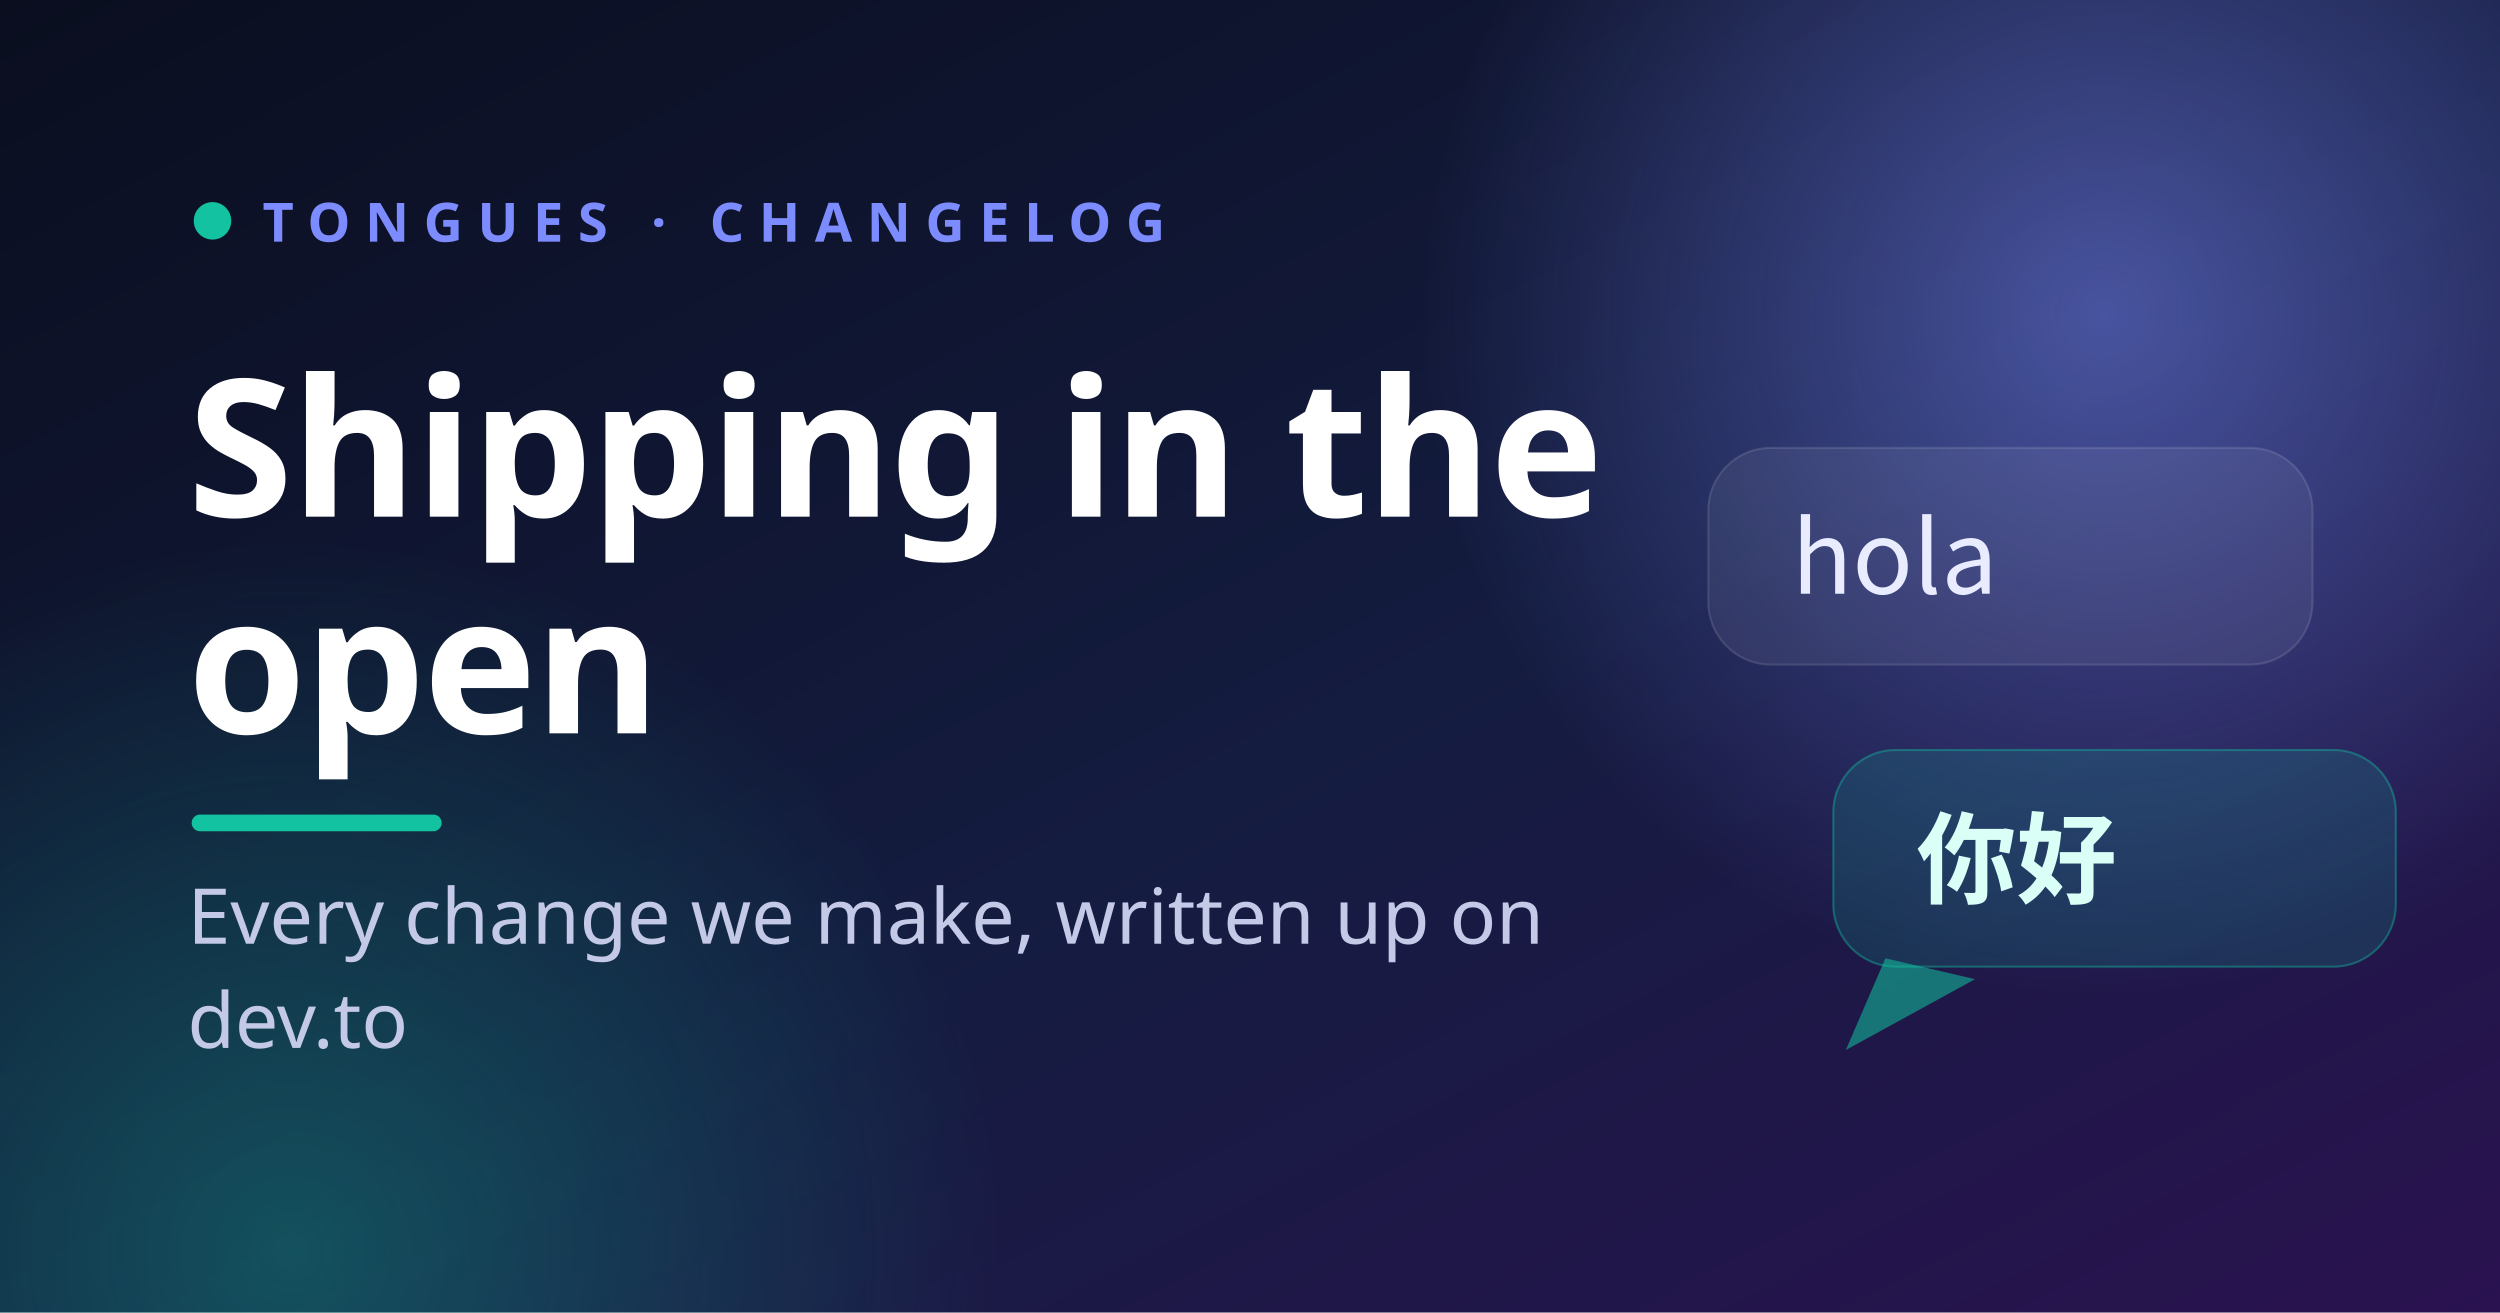
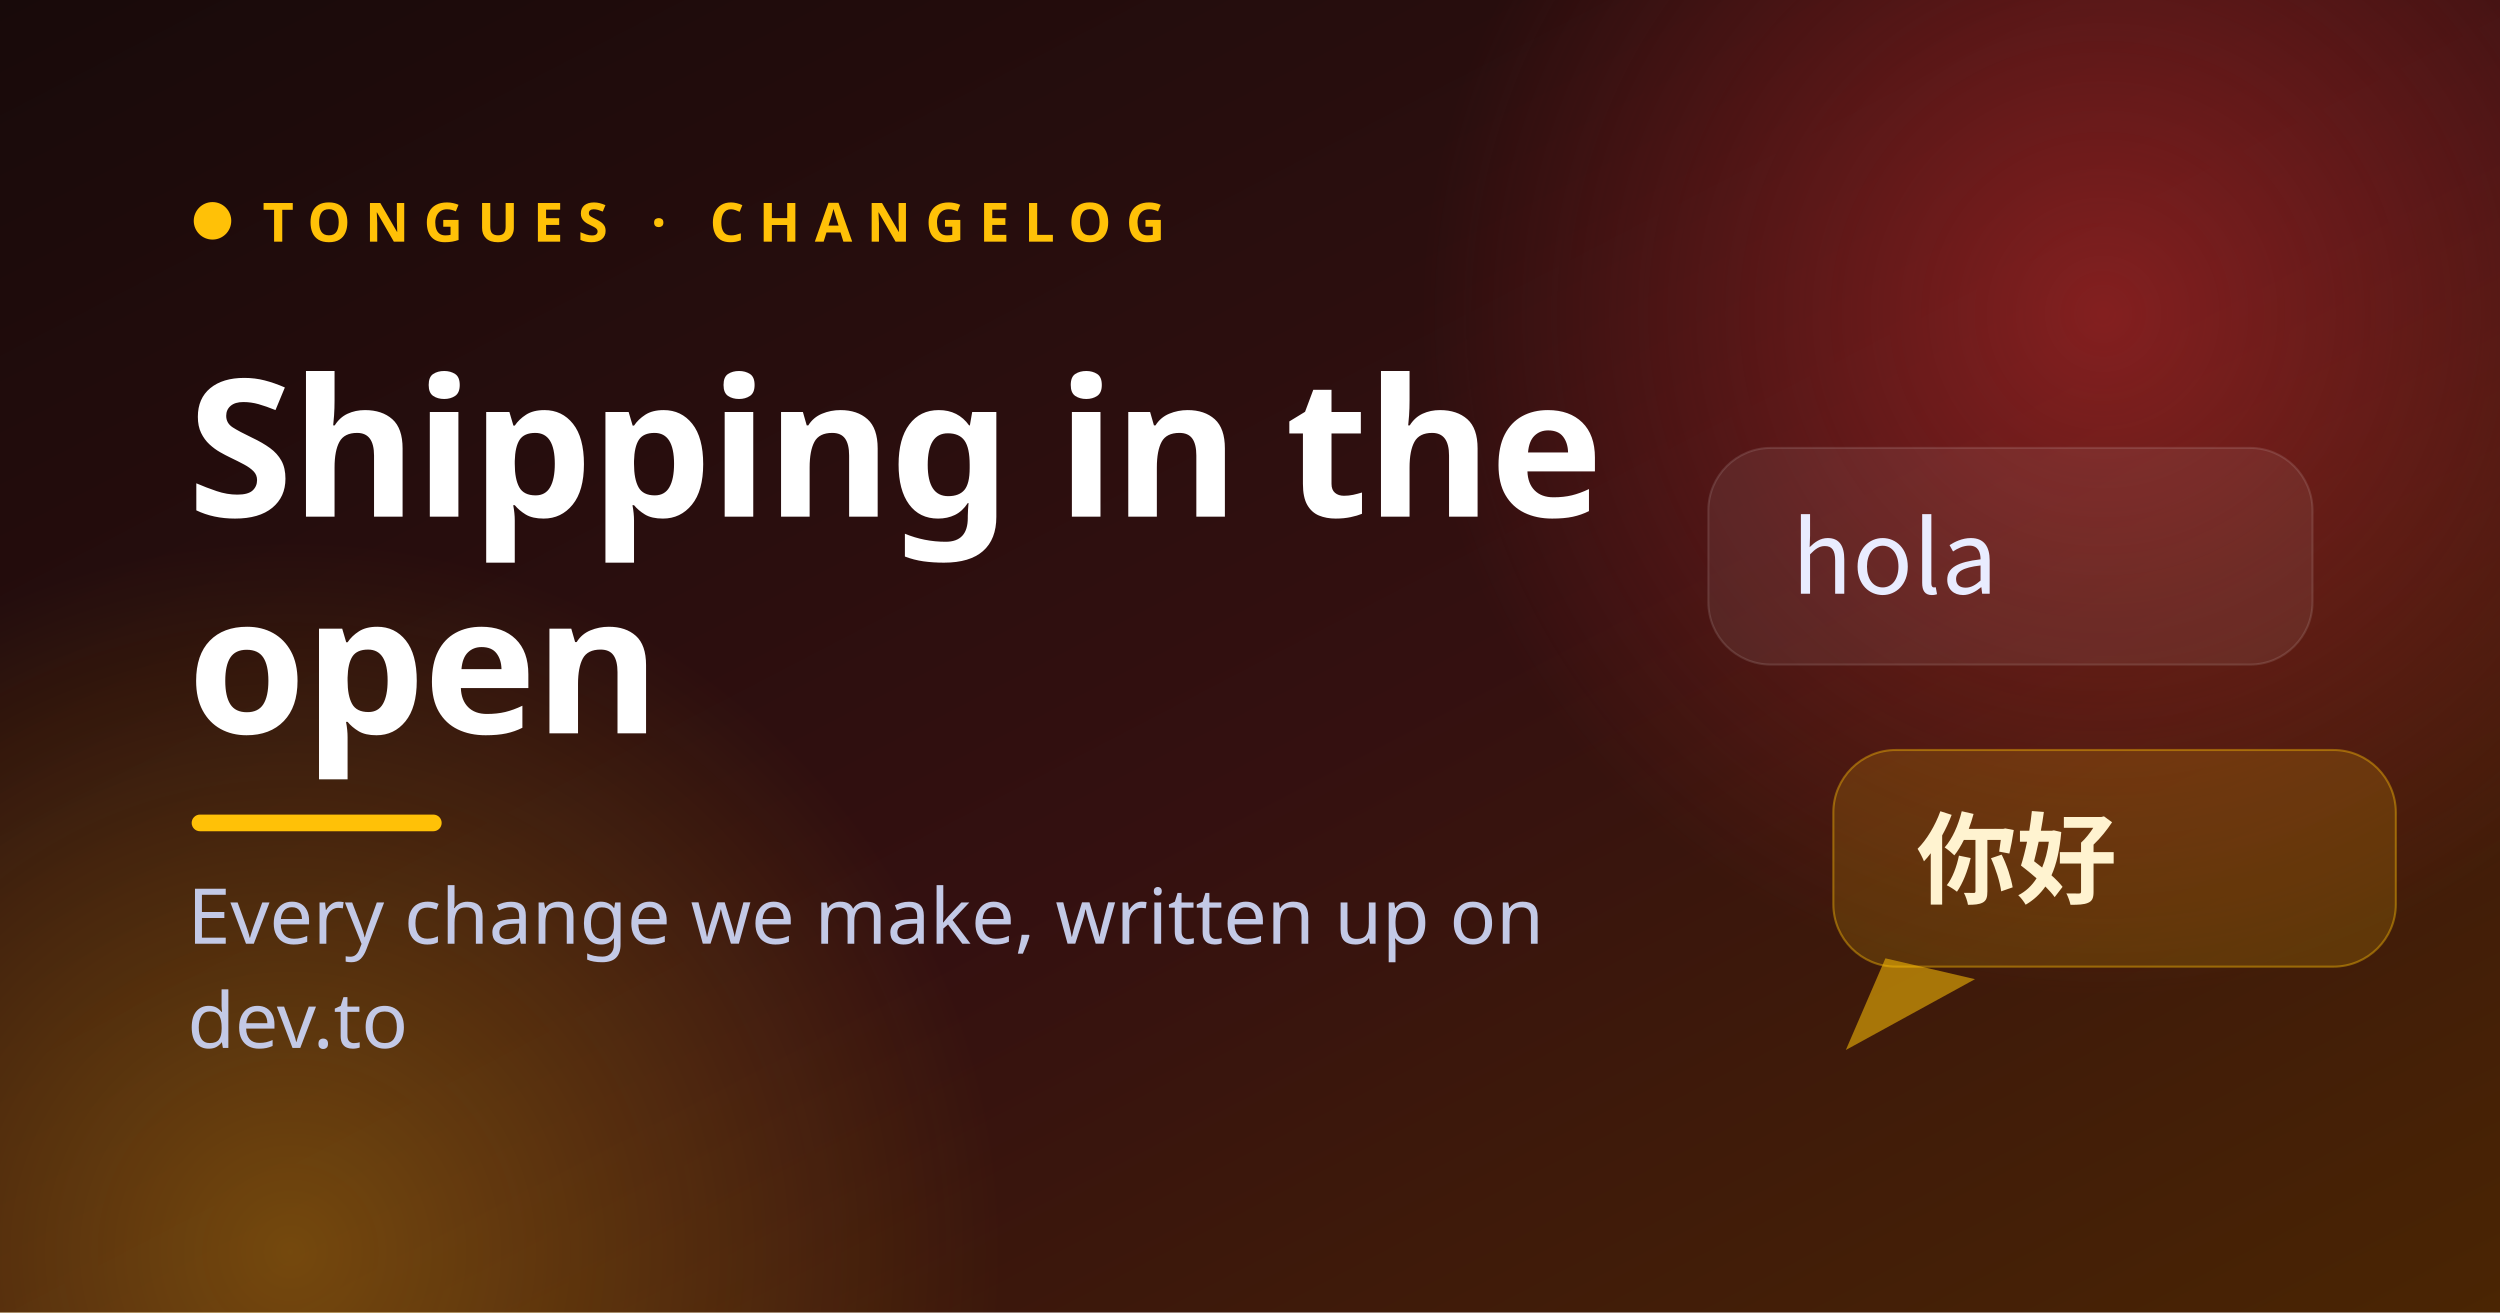
<svg xmlns="http://www.w3.org/2000/svg" width="1200" height="630" viewBox="0 0 1200 630">
  <defs>
    <linearGradient id="bg" x1="0%" y1="0%" x2="100%" y2="100%">
-       <stop offset="0%" stop-color="#0a0e1f" />
-       <stop offset="55%" stop-color="#141c40" />
-       <stop offset="100%" stop-color="#2a1250" />
+       <stop offset="0%" stop-color="#180a0a" />
+       <stop offset="55%" stop-color="#341010" />
+       <stop offset="100%" stop-color="#4a2503" />
    </linearGradient>
    <radialGradient id="glow" cx="50%" cy="50%" r="50%">
-       <stop offset="0%" stop-color="#7c8cff" stop-opacity="0.5" />
-       <stop offset="100%" stop-color="#7c8cff" stop-opacity="0" />
+       <stop offset="0%" stop-color="#d32f2f" stop-opacity="0.5" />
+       <stop offset="100%" stop-color="#d32f2f" stop-opacity="0" />
    </radialGradient>
    <radialGradient id="glow2" cx="50%" cy="50%" r="50%">
-       <stop offset="0%" stop-color="#12c2a0" stop-opacity="0.32" />
-       <stop offset="100%" stop-color="#12c2a0" stop-opacity="0" />
+       <stop offset="0%" stop-color="#ffc107" stop-opacity="0.32" />
+       <stop offset="100%" stop-color="#ffc107" stop-opacity="0" />
    </radialGradient>
  </defs>
  <rect width="1200" height="630" fill="url(#bg)" />
  <circle cx="1010" cy="150" r="330" fill="url(#glow)" />
  <circle cx="140" cy="600" r="340" fill="url(#glow2)" />
  <g>
    <rect x="820" y="215" width="290" height="104" rx="30" fill="#ffffff" fill-opacity="0.07" stroke="#ffffff" stroke-opacity="0.12" />
    <text x="860" y="285" font-family="Noto Sans CJK SC, Noto Sans, sans-serif" font-size="48" font-weight="500" fill="#e9ecff">hola</text>
-     <rect x="880" y="360" width="270" height="104" rx="30" fill="#12c2a0" fill-opacity="0.16" stroke="#12c2a0" stroke-opacity="0.4" />
-     <text x="920" y="430" font-family="Noto Sans CJK SC, Noto Sans, sans-serif" font-size="48" font-weight="600" fill="#d9fff7">你好</text>
-     <path d="M905 460 L886 504 L948 470 Z" fill="#12c2a0" fill-opacity="0.55" />
+     <rect x="880" y="360" width="270" height="104" rx="30" fill="#ffc107" fill-opacity="0.16" stroke="#ffc107" stroke-opacity="0.4" />
+     <text x="920" y="430" font-family="Noto Sans CJK SC, Noto Sans, sans-serif" font-size="48" font-weight="600" fill="#fff3d0">你好</text>
+     <path d="M905 460 L886 504 L948 470 Z" fill="#ffc107" fill-opacity="0.55" />
  </g>
-   <circle cx="102" cy="106" r="9" fill="#12c2a0" />
-   <text x="126" y="116" font-family="Noto Sans, Liberation Sans, DejaVu Sans, sans-serif" font-size="26" font-weight="700" letter-spacing="7" fill="#7c8cff">TONGUES · CHANGELOG</text>
+   <circle cx="102" cy="106" r="9" fill="#ffc107" />
+   <text x="126" y="116" font-family="Noto Sans, Liberation Sans, DejaVu Sans, sans-serif" font-size="26" font-weight="700" letter-spacing="7" fill="#ffc107">TONGUES · CHANGELOG</text>
  <text x="90" y="248" font-family="Noto Sans, Liberation Sans, DejaVu Sans, sans-serif" font-size="92" font-weight="800" fill="#ffffff" letter-spacing="-1">Shipping in the</text>
  <text x="90" y="352" font-family="Noto Sans, Liberation Sans, DejaVu Sans, sans-serif" font-size="92" font-weight="800" fill="#ffffff" letter-spacing="-1">open</text>
-   <rect x="92" y="391" width="120" height="8" rx="4" fill="#12c2a0" />
+   <rect x="92" y="391" width="120" height="8" rx="4" fill="#ffc107" />
  <text x="90" y="453" font-family="Noto Sans, Liberation Sans, DejaVu Sans, sans-serif" font-size="37" font-weight="400" fill="#c3c9e6">Every change we make, written up on</text>
  <text x="90" y="503" font-family="Noto Sans, Liberation Sans, DejaVu Sans, sans-serif" font-size="37" font-weight="400" fill="#c3c9e6">dev.to</text>
</svg>
